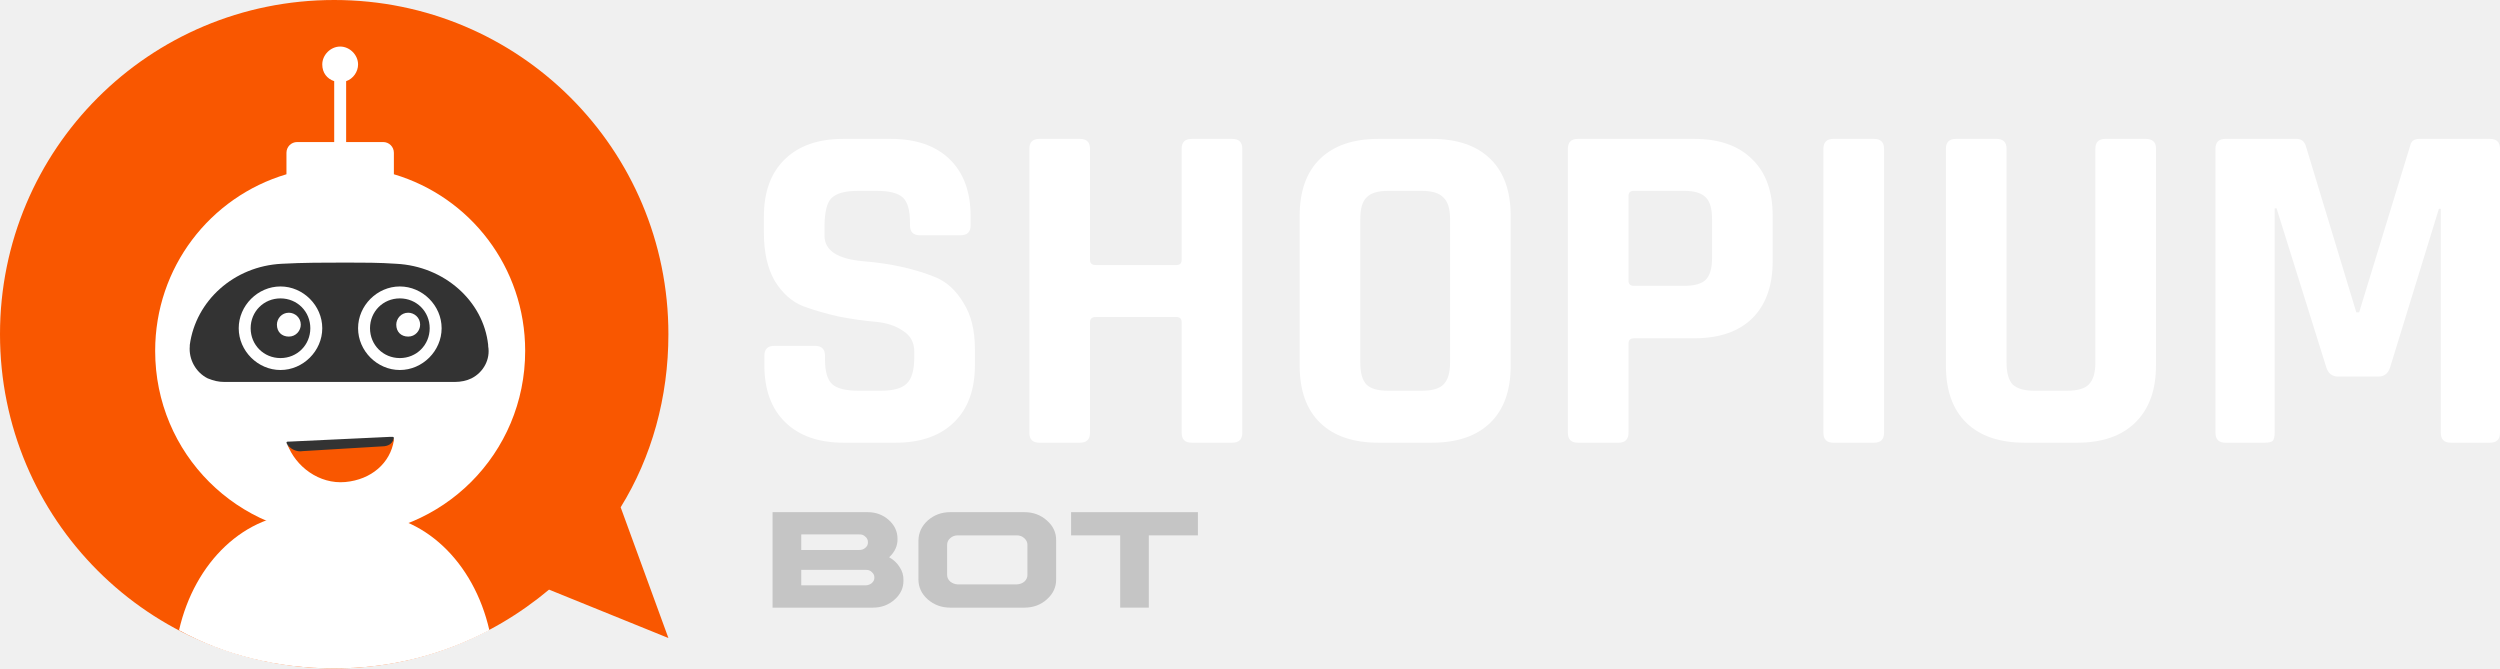
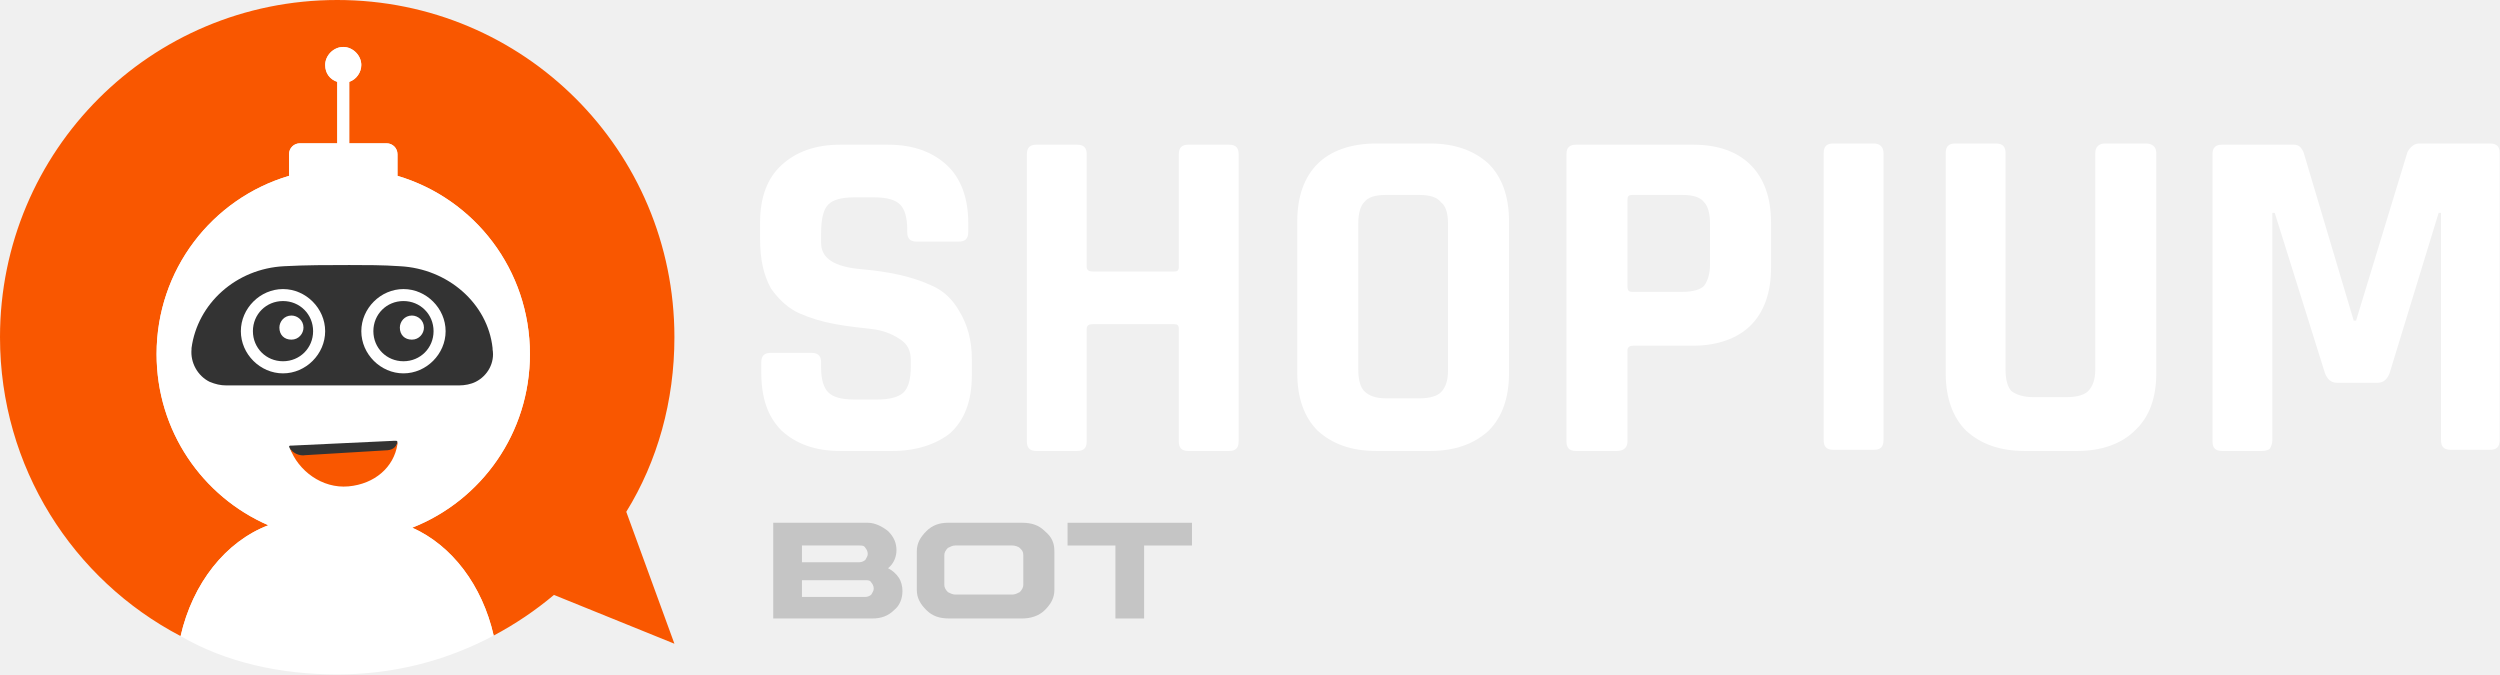
- <svg xmlns="http://www.w3.org/2000/svg" width="288" height="77" viewBox="0 0 288 77" fill="none">
-   <path d="M77 73.5L71.5 58.438C75.075 52.663 77 45.788 77 38.5C77 17.188 59.812 0 38.5 0C17.188 0 0 17.188 0 38.5C0 59.812 17.188 77 38.5 77C47.987 77 56.513 73.562 63.25 67.925L77 73.5Z" fill="#F95700" />
-   <path d="M45.375 20.075V17.6C45.375 16.913 44.825 16.363 44.138 16.363H39.875V9.35C40.7 9.075 41.25 8.25 41.25 7.425C41.25 6.325 40.288 5.363 39.188 5.363C38.087 5.363 37.125 6.325 37.125 7.425C37.125 8.388 37.675 9.075 38.5 9.35V16.363H34.237C33.55 16.363 33 16.913 33 17.6V20.075C24.2 22.688 17.875 30.8 17.875 40.425C17.875 52.25 27.363 61.737 39.188 61.737C51.013 61.737 60.5 52.25 60.5 40.425C60.5 30.8 54.175 22.688 45.375 20.075Z" fill="white" />
-   <path d="M56.375 72.6C50.875 75.487 44.962 77 38.5 77C32.038 77 25.85 75.487 20.625 72.6C22.413 64.763 28.188 59.125 35.2 59.125H41.8C48.812 59.125 54.587 64.763 56.375 72.6Z" fill="white" />
-   <path d="M54.312 43.587C53.763 43.862 53.075 44 52.388 44H25.85C25.163 44 24.613 43.862 23.925 43.587C22.55 42.9 21.725 41.388 21.863 39.875V39.737C22.55 34.65 26.95 30.663 32.45 30.387C34.925 30.25 37.4 30.25 39.875 30.25C41.8 30.25 43.725 30.25 45.65 30.387C51.15 30.663 55.688 34.65 56.237 39.737V39.875C56.513 41.388 55.688 42.9 54.312 43.587Z" fill="#333333" />
-   <path d="M50.187 37.812C50.187 40.15 48.4 41.938 46.062 41.938C43.725 41.938 41.937 40.15 41.937 37.812C41.937 35.475 43.725 33.688 46.062 33.688C48.4 33.688 50.187 35.475 50.187 37.812Z" fill="#333333" />
-   <path d="M46.062 42.625C43.45 42.625 41.25 40.425 41.25 37.812C41.25 35.2 43.45 33 46.062 33C48.675 33 50.875 35.2 50.875 37.812C50.875 40.425 48.675 42.625 46.062 42.625ZM46.062 34.375C44.137 34.375 42.625 35.888 42.625 37.812C42.625 39.737 44.137 41.25 46.062 41.25C47.987 41.25 49.5 39.737 49.5 37.812C49.5 35.888 47.987 34.375 46.062 34.375Z" fill="white" />
-   <path d="M48.4 37.4C48.4 38.087 47.85 38.775 47.025 38.775C46.2 38.775 45.65 38.225 45.65 37.4C45.65 36.712 46.2 36.025 47.025 36.025C47.712 36.025 48.4 36.575 48.4 37.4Z" fill="white" />
-   <path d="M36.438 37.812C36.438 40.15 34.65 41.938 32.313 41.938C29.975 41.938 28.188 40.15 28.188 37.812C28.188 35.475 29.975 33.688 32.313 33.688C34.65 33.688 36.438 35.475 36.438 37.812Z" fill="#333333" />
-   <path d="M32.312 42.625C29.7 42.625 27.5 40.425 27.5 37.812C27.5 35.2 29.7 33 32.312 33C34.925 33 37.125 35.2 37.125 37.812C37.125 40.425 34.925 42.625 32.312 42.625ZM32.312 34.375C30.387 34.375 28.875 35.888 28.875 37.812C28.875 39.737 30.387 41.25 32.312 41.25C34.237 41.25 35.75 39.737 35.75 37.812C35.75 35.888 34.237 34.375 32.312 34.375Z" fill="white" />
-   <path d="M34.65 37.4C34.65 38.087 34.1 38.775 33.275 38.775C32.45 38.775 31.9 38.225 31.9 37.4C31.9 36.712 32.45 36.025 33.275 36.025C33.962 36.025 34.65 36.575 34.65 37.4Z" fill="white" />
-   <path d="M34.787 52.388L44.137 51.7C44.825 51.562 45.375 51.013 45.375 50.462C45.375 50.462 45.375 50.325 45.237 50.325C45.1 50.325 45.1 50.325 44.962 50.325L33.275 50.875C33.137 50.875 33.137 50.875 33.137 50.875C33 50.875 33 51.013 33 51.013L33.137 51.288C33.412 51.837 34.237 52.388 34.787 52.388Z" fill="#333333" />
-   <path d="M45.373 50.464C45.236 51.148 44.69 51.422 44.008 51.422L34.865 51.97C34.183 52.107 33.364 51.696 33.091 51.148C34.046 53.75 36.775 55.804 39.778 55.53C42.78 55.256 44.963 53.339 45.373 50.737C45.373 50.737 45.373 50.601 45.373 50.464Z" fill="#F95700" />
-   <path d="M89 59V70H100.557C101.531 70 102.361 69.693 103.048 69.08C103.747 68.467 104.091 67.725 104.078 66.855C104.097 66.303 103.95 65.794 103.638 65.328C103.338 64.85 102.936 64.472 102.43 64.197C103.086 63.59 103.407 62.884 103.395 62.081C103.395 61.229 103.058 60.502 102.383 59.901C101.709 59.3 100.894 59 99.939 59H89ZM92.306 61.566H98.984C99.264 61.548 99.499 61.633 99.686 61.824C99.892 61.989 99.992 62.204 99.986 62.467C99.998 62.719 99.901 62.93 99.695 63.102C99.508 63.274 99.271 63.359 98.984 63.359H92.306V61.566ZM92.306 65.65H99.723C100.011 65.631 100.248 65.717 100.435 65.907C100.641 66.085 100.738 66.296 100.726 66.542C100.738 66.775 100.641 66.983 100.435 67.167C100.248 67.327 100.011 67.416 99.723 67.434H92.306V65.65Z" fill="#C5C5C5" />
-   <path d="M109.463 59C108.471 59 107.609 59.319 106.879 59.956C106.179 60.594 105.82 61.367 105.802 62.274V66.735C105.802 67.636 106.157 68.406 106.869 69.043C107.6 69.681 108.465 70 109.463 70H117.995C119.026 70 119.89 69.684 120.59 69.053C121.32 68.409 121.679 67.636 121.667 66.735V62.274C121.685 61.367 121.33 60.594 120.599 59.956C119.887 59.319 119.019 59 117.995 59H109.463ZM110.344 61.676H117.124C117.468 61.67 117.758 61.778 117.995 61.998C118.239 62.207 118.361 62.467 118.361 62.78V66.22C118.367 66.52 118.248 66.781 118.005 67.002C117.774 67.198 117.48 67.305 117.124 67.324H110.344C110.007 67.305 109.716 67.198 109.473 67.002C109.229 66.781 109.108 66.52 109.108 66.22V62.78C109.108 62.467 109.226 62.207 109.463 61.998C109.713 61.778 110.007 61.67 110.344 61.676Z" fill="#C5C5C5" />
-   <path d="M123.39 59V61.676H129.047V70H132.343V61.676H138V59H123.39Z" fill="#C5C5C5" />
-   <path d="M88.055 42.073V40.984C88.055 40.222 88.44 39.841 89.21 39.841H93.885C94.655 39.841 95.04 40.222 95.04 40.984V41.42C95.04 42.799 95.315 43.742 95.865 44.25C96.415 44.758 97.423 45.012 98.89 45.012H101.475C102.905 45.012 103.895 44.74 104.445 44.196C105.031 43.652 105.325 42.636 105.325 41.148V40.495C105.325 39.442 104.885 38.644 104.005 38.099C103.161 37.519 102.098 37.174 100.815 37.065C99.531 36.956 98.138 36.757 96.635 36.467C95.168 36.14 93.793 35.741 92.51 35.269C91.227 34.761 90.145 33.799 89.265 32.384C88.422 30.933 88 29.082 88 26.832V24.927C88 22.096 88.807 19.901 90.42 18.341C92.033 16.78 94.27 16 97.13 16H102.63C105.526 16 107.781 16.78 109.395 18.341C111.008 19.901 111.815 22.096 111.815 24.927V25.961C111.815 26.723 111.43 27.104 110.66 27.104H105.985C105.215 27.104 104.83 26.723 104.83 25.961V25.634C104.83 24.219 104.555 23.258 104.005 22.75C103.455 22.242 102.446 21.988 100.98 21.988H98.835C97.332 21.988 96.305 22.278 95.755 22.858C95.242 23.403 94.985 24.491 94.985 26.124V27.159C94.985 28.864 96.488 29.844 99.495 30.098C102.611 30.352 105.38 30.969 107.8 31.949C109.083 32.493 110.146 33.473 110.99 34.888C111.87 36.267 112.31 38.045 112.31 40.222V42.073C112.31 44.904 111.503 47.099 109.89 48.659C108.276 50.22 106.04 51 103.18 51H97.185C94.325 51 92.088 50.22 90.475 48.659C88.862 47.099 88.055 44.904 88.055 42.073Z" fill="white" />
-   <path d="M124.413 51H119.738C118.968 51 118.583 50.619 118.583 49.857V17.143C118.583 16.381 118.968 16 119.738 16H124.413C125.183 16 125.568 16.381 125.568 17.143V29.935C125.568 30.334 125.788 30.533 126.228 30.533H135.522C135.926 30.533 136.127 30.334 136.127 29.935V17.143C136.127 16.381 136.512 16 137.282 16H141.957C142.727 16 143.112 16.381 143.112 17.143V49.857C143.112 50.619 142.727 51 141.957 51H137.282C136.512 51 136.127 50.619 136.127 49.857V37.12C136.127 36.721 135.926 36.521 135.522 36.521H126.228C125.788 36.521 125.568 36.721 125.568 37.12V49.857C125.568 50.619 125.183 51 124.413 51Z" fill="white" />
-   <path d="M159.896 45.012H163.801C164.975 45.012 165.8 44.777 166.276 44.305C166.79 43.797 167.046 42.962 167.046 41.801V25.199C167.046 24.038 166.79 23.221 166.276 22.75C165.8 22.242 164.975 21.988 163.801 21.988H159.896C158.723 21.988 157.898 22.242 157.421 22.75C156.945 23.221 156.706 24.038 156.706 25.199V41.801C156.706 42.962 156.945 43.797 157.421 44.305C157.898 44.777 158.723 45.012 159.896 45.012ZM164.956 51H158.796C155.9 51 153.663 50.238 152.087 48.714C150.51 47.19 149.722 44.994 149.722 42.127V24.872C149.722 22.006 150.51 19.81 152.087 18.286C153.663 16.762 155.9 16 158.796 16H164.956C167.853 16 170.09 16.762 171.666 18.286C173.243 19.81 174.031 22.006 174.031 24.872V42.127C174.031 44.994 173.243 47.19 171.666 48.714C170.09 50.238 167.853 51 164.956 51Z" fill="white" />
-   <path d="M186.448 51H181.773C181.003 51 180.618 50.619 180.618 49.857V17.143C180.618 16.381 181.003 16 181.773 16H195.192C198.052 16 200.271 16.78 201.847 18.341C203.424 19.865 204.212 22.042 204.212 24.872V30.098C204.212 32.928 203.424 35.124 201.847 36.684C200.271 38.208 198.052 38.97 195.192 38.97H188.263C187.823 38.97 187.603 39.17 187.603 39.569V49.857C187.603 50.619 187.218 51 186.448 51ZM188.208 32.928H194.037C195.211 32.928 196.036 32.693 196.512 32.221C196.989 31.713 197.227 30.896 197.227 29.771V25.199C197.227 24.038 196.989 23.221 196.512 22.75C196.036 22.242 195.211 21.988 194.037 21.988H188.208C187.804 21.988 187.603 22.187 187.603 22.586V32.33C187.603 32.729 187.804 32.928 188.208 32.928Z" fill="white" />
-   <path d="M217.042 17.143V49.857C217.042 50.619 216.657 51 215.887 51H211.212C210.442 51 210.057 50.619 210.057 49.857V17.143C210.057 16.381 210.442 16 211.212 16H215.887C216.657 16 217.042 16.381 217.042 17.143Z" fill="white" />
-   <path d="M242.54 16H247.159C247.966 16 248.369 16.363 248.369 17.089V42.127C248.369 44.958 247.563 47.153 245.949 48.714C244.373 50.238 242.155 51 239.295 51H233.245C230.348 51 228.112 50.238 226.535 48.714C224.958 47.19 224.17 44.994 224.17 42.127V17.143C224.17 16.381 224.555 16 225.325 16H230C230.77 16 231.155 16.381 231.155 17.143V41.801C231.155 42.962 231.393 43.797 231.87 44.305C232.383 44.777 233.208 45.012 234.345 45.012H238.14C239.313 45.012 240.138 44.777 240.615 44.305C241.128 43.797 241.385 42.962 241.385 41.801V17.143C241.385 16.381 241.77 16 242.54 16Z" fill="white" />
-   <path d="M278.705 16H286.845C287.615 16 288 16.381 288 17.143V49.857C288 50.619 287.615 51 286.845 51H282.335C281.565 51 281.18 50.619 281.18 49.857V24.056H280.96L275.35 42.291C275.13 43.017 274.672 43.38 273.975 43.38H269.355C268.659 43.38 268.2 43.017 267.98 42.291L262.261 24.002H262.041V49.857C262.041 50.292 261.967 50.601 261.821 50.782C261.674 50.927 261.362 51 260.886 51H256.376C255.606 51 255.221 50.619 255.221 49.857V17.143C255.221 16.381 255.606 16 256.376 16H264.57C265.084 16 265.432 16.254 265.615 16.762L271.445 35.977H271.775L277.66 16.762C277.77 16.254 278.119 16 278.705 16Z" fill="white" />
+ <svg xmlns="http://www.w3.org/2000/svg" width="4515" height="1218" viewBox="0 0 4515 1218" fill="none">
+   <path d="M1396.46 944.107V1116.96H1575.8C1590.93 1116.96 1603.89 1112.64 1614.7 1101.84C1625.5 1093.2 1629.82 1080.23 1629.82 1067.27C1629.82 1058.63 1627.66 1049.98 1623.34 1043.5C1619.02 1037.02 1612.54 1030.54 1603.89 1026.21C1614.7 1017.57 1619.02 1004.61 1619.02 993.804C1619.02 980.84 1614.7 970.036 1603.89 959.232C1593.09 950.59 1580.13 944.107 1567.16 944.107H1396.46V944.107ZM1448.32 985.161H1552.04C1556.36 985.161 1560.68 985.161 1562.84 989.482C1565 991.643 1567.16 995.965 1567.16 1000.29C1567.16 1004.61 1565 1006.77 1562.84 1011.09C1560.68 1013.25 1556.36 1015.41 1552.04 1015.41H1448.32V985.161ZM1448.32 1047.82H1562.84C1567.16 1047.82 1571.48 1047.82 1573.64 1052.14C1575.8 1054.3 1577.96 1058.63 1577.96 1062.95C1577.96 1067.27 1575.8 1069.43 1573.64 1073.75C1571.48 1075.91 1567.16 1078.07 1562.84 1078.07H1448.32V1047.82Z" fill="#C5C5C5" />
+   <path d="M1711.93 944.107C1696.8 944.107 1683.84 948.429 1673.04 959.232C1662.23 970.036 1655.75 980.84 1655.75 995.965V1065.11C1655.75 1080.23 1662.23 1091.04 1673.04 1101.84C1683.84 1112.64 1696.8 1116.96 1714.09 1116.96H1845.89C1861.02 1116.96 1876.14 1112.64 1886.95 1101.84C1897.75 1091.04 1904.23 1080.23 1904.23 1065.11V995.965C1904.23 980.84 1899.91 970.036 1886.95 959.232C1876.14 948.429 1863.18 944.107 1845.89 944.107H1711.93ZM1724.89 985.161H1828.61C1832.93 985.161 1839.41 987.322 1841.57 989.482C1845.89 993.804 1848.05 995.965 1848.05 1002.45V1056.46C1848.05 1060.79 1845.89 1065.11 1841.57 1069.43C1837.25 1071.59 1832.93 1073.75 1828.61 1073.75H1724.89C1720.57 1073.75 1716.25 1071.59 1711.93 1069.43C1707.61 1065.11 1705.45 1060.79 1705.45 1056.46V1002.45C1705.45 998.125 1707.61 993.804 1711.93 989.482C1716.25 987.322 1720.57 985.161 1724.89 985.161Z" fill="#C5C5C5" />
+   <path d="M1928 944.107V985.161H2014.43V1116.96H2066.29V985.161H2152.71V944.107H1928Z" fill="#C5C5C5" />
+   <path d="M1374.86 671.858V654.572C1374.86 641.608 1381.34 637.287 1392.14 637.287H1465.61C1478.57 637.287 1482.89 643.769 1482.89 654.572V663.215C1482.89 684.822 1487.21 699.947 1495.86 708.59C1504.5 717.233 1519.63 721.554 1543.39 721.554H1584.45C1606.05 721.554 1623.34 717.233 1631.98 708.59C1640.63 699.947 1644.95 684.822 1644.95 661.054V650.251C1644.95 632.965 1638.46 620.001 1623.34 611.358C1610.38 602.715 1593.09 596.233 1573.64 594.072C1554.2 591.912 1532.59 589.751 1508.82 585.429C1485.05 581.108 1463.45 574.626 1444 565.983C1424.55 557.34 1407.27 542.215 1392.14 520.608C1379.18 496.84 1372.7 468.751 1372.7 432.019V401.769C1372.7 356.394 1385.66 321.822 1411.59 298.054C1437.52 274.287 1472.09 261.322 1517.46 261.322H1603.89C1649.27 261.322 1683.84 274.287 1709.77 298.054C1735.7 321.822 1748.66 358.554 1748.66 401.769V419.054C1748.66 432.019 1742.18 436.34 1731.38 436.34H1655.75C1642.79 436.34 1638.46 429.858 1638.46 419.054V414.733C1638.46 393.126 1634.14 378.001 1625.5 369.358C1616.86 360.715 1601.73 356.394 1577.96 356.394H1543.39C1519.63 356.394 1504.5 360.715 1495.86 369.358C1487.21 378.001 1482.89 395.287 1482.89 421.215V438.501C1482.89 466.59 1506.66 481.715 1554.2 486.037C1603.89 490.358 1647.11 499.001 1683.84 516.287C1703.29 524.929 1720.57 540.054 1733.54 563.822C1746.5 585.429 1755.14 613.519 1755.14 648.09V678.34C1755.14 723.715 1742.18 758.287 1716.25 782.054C1692.48 801.501 1655.75 814.465 1612.54 814.465H1517.46C1472.09 814.465 1437.52 801.501 1411.59 777.733C1385.66 751.804 1374.86 717.233 1374.86 671.858Z" fill="white" />
+   <path d="M1945.28 814.465H1871.82C1858.86 814.465 1854.53 807.983 1854.53 797.179V278.608C1854.53 265.644 1861.02 261.322 1871.82 261.322H1945.28C1958.25 261.322 1962.57 267.804 1962.57 278.608V481.715C1962.57 488.197 1966.89 490.358 1973.37 490.358H2120.3C2126.78 490.358 2128.95 488.197 2128.95 481.715V278.608C2128.95 265.644 2135.43 261.322 2146.23 261.322H2219.7C2232.66 261.322 2236.98 267.804 2236.98 278.608V797.179C2236.98 810.144 2230.5 814.465 2219.7 814.465H2146.23C2133.27 814.465 2128.95 807.983 2128.95 797.179V594.072C2128.95 587.59 2126.78 585.429 2120.3 585.429H1973.37C1966.89 585.429 1962.57 587.59 1962.57 594.072V797.179C1962.57 807.983 1958.25 814.465 1945.28 814.465Z" fill="white" />
+   <path d="M2502.75 719.394H2563.25C2582.7 719.394 2595.66 715.072 2602.14 708.59C2610.79 699.947 2615.11 686.983 2615.11 669.697V403.929C2615.11 384.483 2610.79 371.519 2602.14 365.037C2595.66 356.394 2582.7 352.072 2563.25 352.072H2502.75C2483.3 352.072 2470.34 356.394 2463.86 365.037C2457.38 371.519 2453.05 384.483 2453.05 403.929V667.537C2453.05 686.983 2457.38 699.947 2463.86 706.43C2472.5 715.072 2485.47 719.394 2502.75 719.394ZM2582.7 814.465H2485.47C2440.09 814.465 2405.52 801.501 2379.59 777.733C2355.82 753.965 2342.86 719.394 2342.86 674.019V399.608C2342.86 354.233 2355.82 319.662 2379.59 295.894C2403.36 272.126 2440.09 259.162 2485.47 259.162H2582.7C2628.07 259.162 2662.64 272.126 2688.57 295.894C2712.34 319.662 2725.3 354.233 2725.3 399.608V674.019C2725.3 719.394 2712.34 753.965 2688.57 777.733C2662.64 801.501 2628.07 814.465 2582.7 814.465Z" fill="white" />
+   <path d="M2919.77 814.465H2846.3C2833.34 814.465 2829.02 807.983 2829.02 797.179V278.608C2829.02 265.644 2835.5 261.322 2846.3 261.322H3058.05C3103.43 261.322 3138 274.287 3161.77 298.054C3185.54 321.822 3198.5 356.394 3198.5 401.769V483.876C3198.5 529.251 3185.54 563.822 3161.77 587.59C3138 611.358 3101.27 624.322 3058.05 624.322H2950.02C2943.54 624.322 2939.22 626.483 2939.22 632.965V797.179C2939.22 807.983 2932.73 814.465 2919.77 814.465ZM2947.86 527.09H3038.61C3058.05 527.09 3071.02 522.769 3077.5 516.287C3083.98 507.644 3088.3 494.679 3088.3 477.394V403.929C3088.3 384.483 3083.98 371.519 3077.5 365.037C3071.02 356.394 3058.05 352.072 3038.61 352.072H2947.86C2941.38 352.072 2939.22 354.233 2939.22 360.715V516.287C2939.22 524.929 2941.38 527.09 2947.86 527.09Z" fill="white" />
+   <path d="M3401.61 276.447V795.019C3401.61 807.983 3395.13 812.304 3384.32 812.304H3310.86C3297.89 812.304 3293.57 805.822 3293.57 795.019V276.447C3293.57 263.483 3300.05 259.162 3310.86 259.162H3384.32C3395.13 259.162 3401.61 265.644 3401.61 276.447Z" fill="white" />
+   <path d="M3801.34 259.162H3874.8C3887.77 259.162 3894.25 265.644 3894.25 276.447V674.019C3894.25 719.394 3881.29 753.965 3855.36 777.733C3831.59 801.501 3794.86 814.465 3751.64 814.465H3656.57C3611.2 814.465 3576.63 801.501 3550.7 777.733C3526.93 753.965 3513.96 719.394 3513.96 674.019V276.447C3513.96 263.483 3520.45 259.162 3531.25 259.162H3604.71C3617.68 259.162 3622 265.644 3622 276.447V667.537C3622 686.983 3626.32 699.947 3632.8 706.43C3641.45 712.912 3654.41 717.233 3671.7 717.233H3732.2C3751.64 717.233 3764.61 712.912 3771.09 706.43C3779.73 697.787 3784.05 684.822 3784.05 667.537V276.447C3784.05 265.644 3790.54 259.162 3801.34 259.162Z" fill="white" />
+   <path d="M4369.61 259.162H4497.09C4510.05 259.162 4514.38 265.644 4514.38 276.447V795.019C4514.38 807.983 4507.89 812.305 4497.09 812.305H4425.79C4412.82 812.305 4408.5 805.822 4408.5 795.019V384.483H4404.18L4315.59 674.019C4311.27 684.822 4304.79 691.304 4293.98 691.304H4220.52C4209.72 691.304 4203.23 684.822 4198.91 674.019L4108.16 384.483H4103.84V795.019C4103.84 801.501 4101.68 805.822 4099.52 810.144C4097.36 812.304 4093.04 814.465 4084.39 814.465H4013.09C4000.13 814.465 3995.8 807.983 3995.8 797.18V278.608C3995.8 265.644 4002.29 261.322 4013.09 261.322H4142.73C4151.38 261.322 4155.7 265.644 4160.02 274.287L4250.77 578.947H4255.09L4348 274.287C4354.48 263.483 4360.97 259.162 4369.61 259.162Z" fill="white" />
+   <path d="M1218 609C1218 271.909 946.091 0 609 0C271.909 0 0 271.909 0 609C0 843.917 132.029 1047.19 326.148 1148.77C348.034 1053.02 407.507 977.968 484.583 948.589C365.4 896.729 282.733 778.259 282.733 639.45C282.733 487.2 382.766 358.858 521.932 317.584V278.451C521.932 267.627 530.615 258.825 541.558 258.825H609V147.849C595.916 143.448 587.233 132.624 587.233 117.399C587.233 100.033 602.458 84.808 619.824 84.808C637.19 84.808 652.415 100.033 652.415 117.399C652.415 130.483 643.732 143.448 630.648 147.849V258.825H698.209C709.033 258.825 717.835 267.508 717.835 278.451V317.584C857.001 358.858 957.034 487.2 957.034 639.45C957.034 782.422 869.371 903.746 744.479 952.99C816.084 984.986 870.799 1056.71 891.614 1147.82C930.39 1127.24 966.906 1102.62 1000.45 1074.43L1218 1162.57L1131.05 924.324C1187.55 832.974 1218 724.258 1218 609Z" fill="#F95700" />
+   <path d="M744.479 952.989C869.371 903.746 957.034 782.422 957.034 639.45C957.034 487.2 857.001 358.858 717.835 317.584V278.451C717.835 267.627 709.152 258.825 698.209 258.825H630.767V147.849C643.851 143.448 652.534 130.483 652.534 117.399C652.534 100.033 637.309 84.808 619.943 84.808C602.577 84.808 587.352 100.033 587.352 117.399C587.352 132.624 596.035 143.448 609.119 147.849V258.825H541.677C530.853 258.825 522.051 267.508 522.051 278.451V317.584C382.885 358.858 282.852 487.2 282.852 639.45C282.852 778.259 365.519 896.728 484.702 948.588C407.626 977.968 348.034 1053.02 326.148 1148.77C408.339 1196.59 506.826 1218 609 1218C711.174 1218 805.26 1193.62 891.614 1147.82C870.799 1056.71 816.084 984.986 744.479 952.989Z" fill="white" />
+   <path d="M859.142 689.526C850.459 693.927 839.516 696.068 828.692 696.068H408.934C398.11 696.068 389.308 693.927 378.484 689.526C356.717 678.702 343.633 654.675 345.893 630.767V628.626C356.717 548.1 426.419 485.059 513.368 480.777C552.501 478.636 591.634 478.636 630.767 478.636C661.217 478.636 691.667 478.636 722.117 480.777C809.066 485.178 880.909 548.219 889.592 628.626V630.767C893.874 654.675 880.909 678.583 859.142 689.526Z" fill="#333333" />
+   <path d="M793.841 598.176C793.841 635.168 765.532 663.477 728.54 663.477C691.548 663.477 663.239 635.168 663.239 598.176C663.239 561.184 691.548 532.875 728.54 532.875C765.651 532.875 793.841 561.184 793.841 598.176Z" fill="#333333" />
+   <path d="M728.659 674.301C687.385 674.301 652.534 639.45 652.534 598.176C652.534 556.902 687.385 522.051 728.659 522.051C769.933 522.051 804.784 556.902 804.784 598.176C804.784 639.45 769.933 674.301 728.659 674.301ZM728.659 543.699C698.209 543.699 674.301 567.607 674.301 598.057C674.301 628.507 698.209 652.415 728.659 652.415C759.109 652.415 783.017 628.507 783.017 598.057C783.017 567.726 759.109 543.699 728.659 543.699Z" fill="white" />
+   <path d="M765.651 591.634C765.651 602.458 756.968 613.401 743.884 613.401C730.8 613.401 722.117 604.718 722.117 591.634C722.117 580.81 730.8 569.867 743.884 569.867C754.708 569.867 765.651 578.55 765.651 591.634Z" fill="white" />
+   <path d="M576.409 598.176C576.409 635.168 548.1 663.477 511.108 663.477C474.116 663.477 445.807 635.168 445.807 598.176C445.807 561.184 474.116 532.875 511.108 532.875C548.1 532.875 576.409 561.184 576.409 598.176Z" fill="#333333" />
+   <path d="M511.108 674.301C469.834 674.301 434.983 639.45 434.983 598.176C434.983 556.902 469.834 522.051 511.108 522.051C552.382 522.051 587.233 556.902 587.233 598.176C587.233 639.45 552.501 674.301 511.108 674.301ZM511.108 543.699C480.658 543.699 456.75 567.607 456.75 598.057C456.75 628.507 480.658 652.415 511.108 652.415C541.558 652.415 565.466 628.507 565.466 598.057C565.466 567.726 541.558 543.699 511.108 543.699Z" fill="white" />
+   <path d="M548.1 591.634C548.1 602.458 539.417 613.401 526.333 613.401C513.249 613.401 504.566 604.718 504.566 591.634C504.566 580.81 513.249 569.867 526.333 569.867C537.276 569.867 548.1 578.55 548.1 591.634Z" fill="white" />
+   <path d="M550.241 828.692L698.09 817.868C708.914 815.727 717.716 807.044 717.716 798.242C717.716 798.242 717.716 796.101 715.575 796.101C713.434 796.101 713.434 796.101 711.174 796.101L526.333 804.784C524.192 804.784 524.192 804.784 524.192 804.784C522.051 804.784 522.051 806.925 522.051 806.925L524.192 811.326C528.474 820.009 541.558 828.692 550.241 828.692Z" fill="#333333" />
+   <path d="M717.716 798.242C715.575 809.066 706.892 813.348 696.187 813.348L551.55 822.031C540.726 824.172 527.76 817.749 523.478 809.066C538.585 850.221 581.762 882.693 629.221 878.411C676.68 874.129 711.293 843.798 717.716 802.643C717.716 802.524 717.716 800.383 717.716 798.242Z" fill="#F95700" />
</svg>
